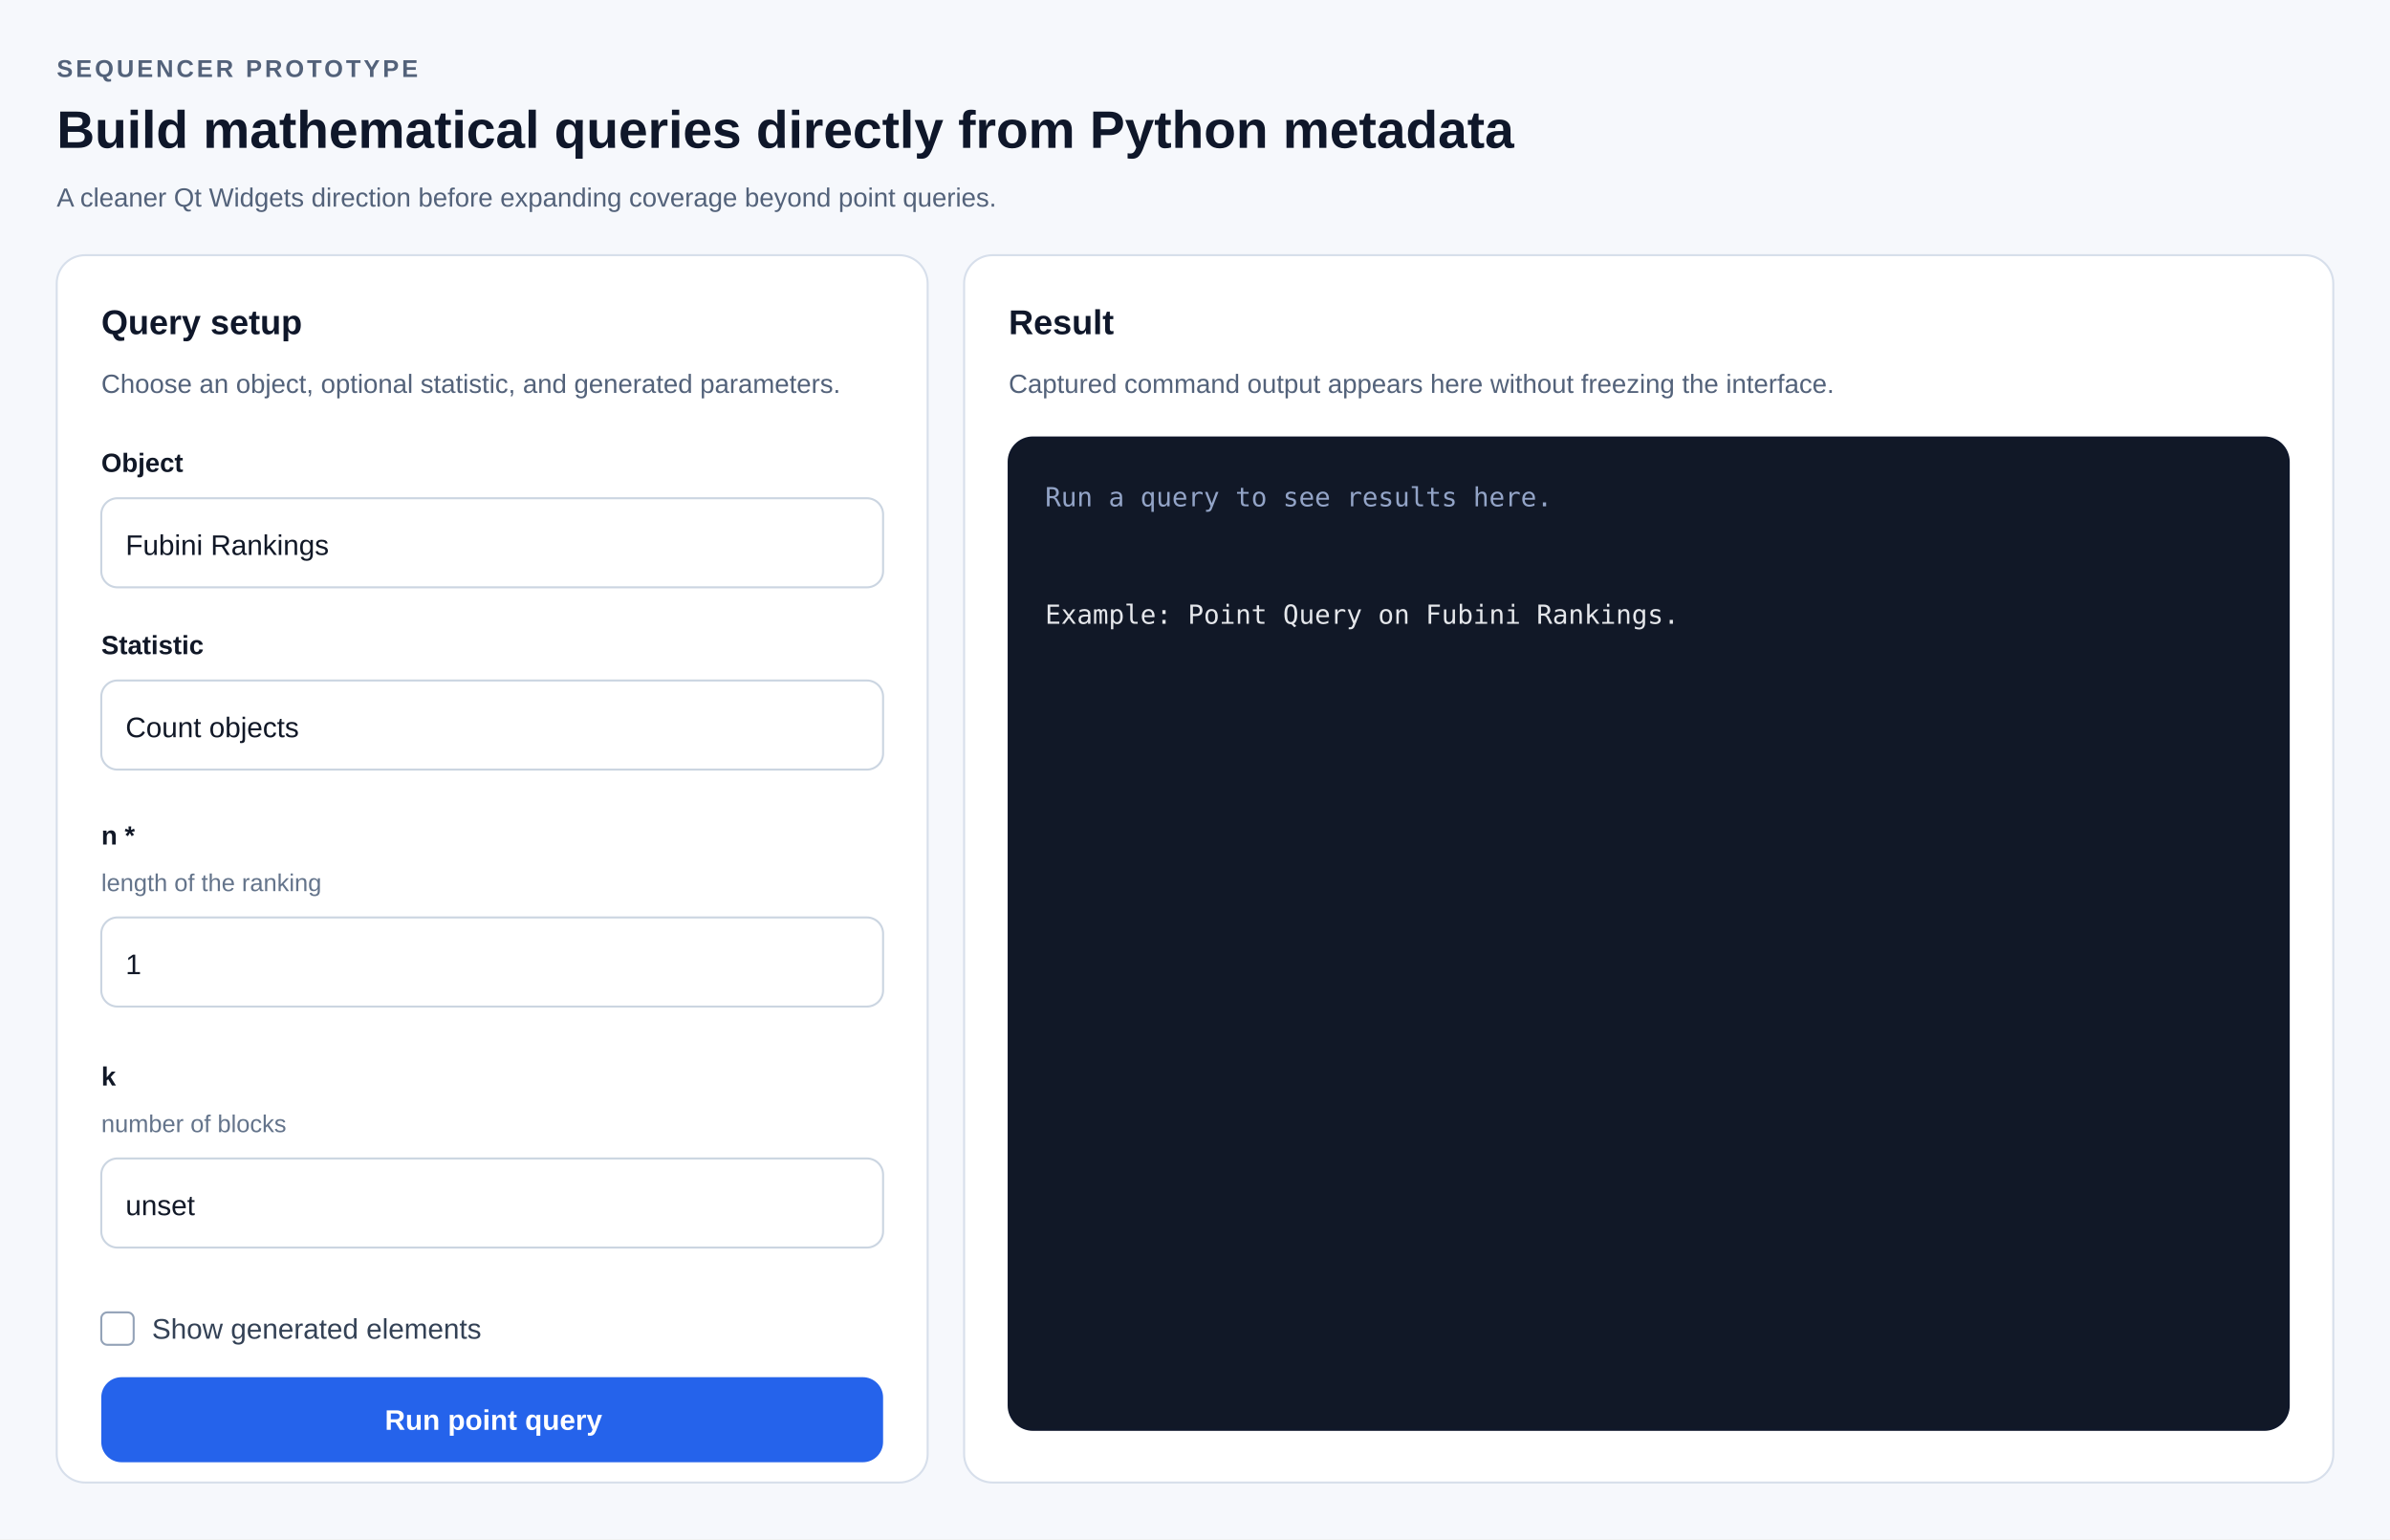
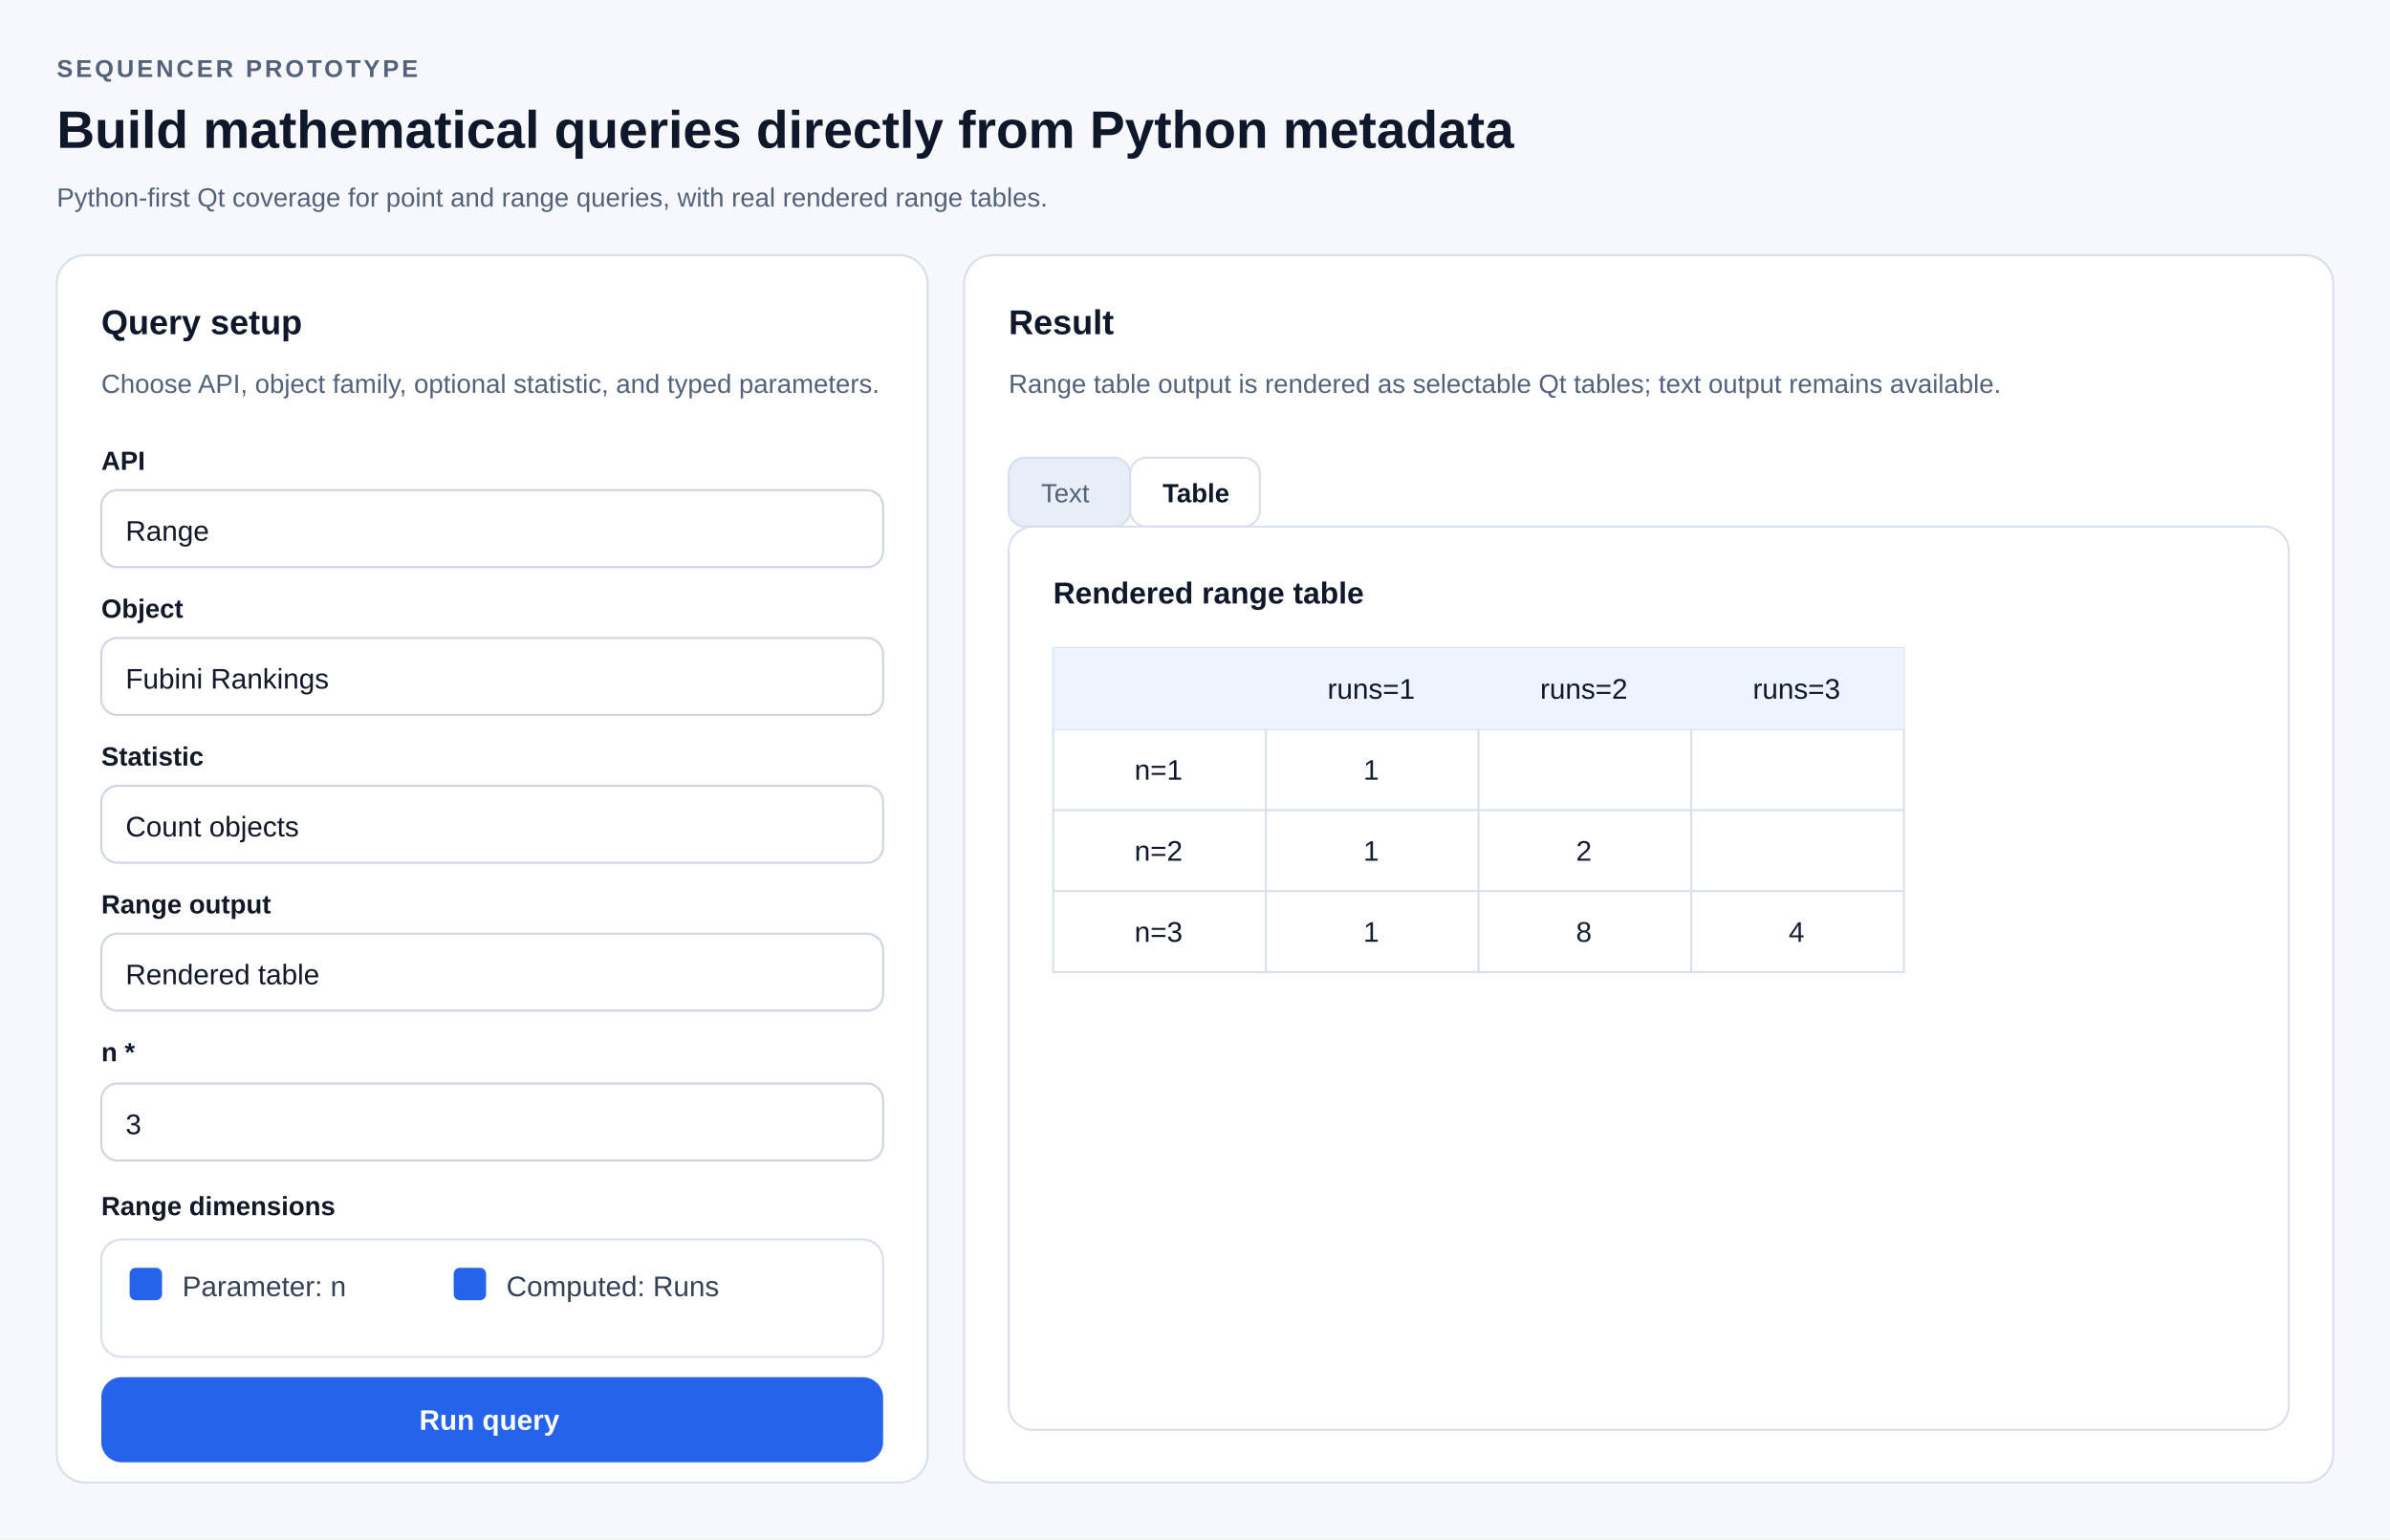
<svg xmlns="http://www.w3.org/2000/svg" width="1180" height="760" viewBox="0 0 1180 760">
  <rect width="100%" height="100%" fill="#f6f8fc" />
  <text x="28" y="38" fill="#53627a" font-family="Arial" font-size="12" font-weight="700" letter-spacing="1.4">SEQUENCER PROTOTYPE</text>
  <text x="28" y="73" fill="#0f172a" font-family="Arial" font-size="26" font-weight="800">Build mathematical queries directly from Python metadata</text>
-   <text x="28" y="102" fill="#53627a" font-family="Arial" font-size="13">A cleaner Qt Widgets direction before expanding coverage beyond point queries.</text>
+   <text x="28" y="102" fill="#53627a" font-family="Arial" font-size="13">Python-first Qt coverage for point and range queries, with real rendered range tables.</text>
  <rect x="28" y="126" width="430" height="606" rx="14" fill="#ffffff" stroke="#d7dfeb" />
  <rect x="476" y="126" width="676" height="606" rx="14" fill="#ffffff" stroke="#d7dfeb" />
  <text x="50" y="165" fill="#0f172a" font-family="Arial" font-size="17" font-weight="750">Query setup</text>
-   <text x="50" y="194" fill="#53627a" font-family="Arial" font-size="13">Choose an object, optional statistic, and generated parameters.</text>
-   <text x="50" y="233" fill="#111827" font-family="Arial" font-size="13" font-weight="750">Object</text>
-   <rect x="50" y="246" width="386" height="44" rx="8" fill="#fff" stroke="#cbd5e1" />
-   <text x="62" y="274" fill="#111827" font-family="Arial" font-size="14">Fubini Rankings</text>
-   <text x="50" y="323" fill="#111827" font-family="Arial" font-size="13" font-weight="750">Statistic</text>
-   <rect x="50" y="336" width="386" height="44" rx="8" fill="#fff" stroke="#cbd5e1" />
-   <text x="62" y="364" fill="#111827" font-family="Arial" font-size="14">Count objects</text>
-   <text x="50" y="417" fill="#111827" font-family="Arial" font-size="13" font-weight="750">n *</text>
-   <text x="50" y="440" fill="#64748b" font-family="Arial" font-size="12">length of the ranking</text>
-   <rect x="50" y="453" width="386" height="44" rx="8" fill="#fff" stroke="#cbd5e1" />
-   <text x="62" y="481" fill="#111827" font-family="Arial" font-size="14">1</text>
-   <text x="50" y="536" fill="#111827" font-family="Arial" font-size="13" font-weight="750">k</text>
-   <text x="50" y="559" fill="#64748b" font-family="Arial" font-size="12">number of blocks</text>
-   <rect x="50" y="572" width="386" height="44" rx="8" fill="#fff" stroke="#cbd5e1" />
-   <text x="62" y="600" fill="#111827" font-family="Arial" font-size="14">unset</text>
-   <rect x="50" y="648" width="16" height="16" rx="3" fill="#fff" stroke="#94a3b8" />
-   <text x="75" y="661" fill="#334155" font-family="Arial" font-size="14">Show generated elements</text>
+   <text x="50" y="194" fill="#53627a" font-family="Arial" font-size="13">Choose API, object family, optional statistic, and typed parameters.</text>
+   <text x="50" y="232" fill="#111827" font-family="Arial" font-size="13" font-weight="750">API</text>
+   <rect x="50" y="242" width="386" height="38" rx="8" fill="#fff" stroke="#cbd5e1" />
+   <text x="62" y="267" fill="#111827" font-family="Arial" font-size="14">Range</text>
+   <text x="50" y="305" fill="#111827" font-family="Arial" font-size="13" font-weight="750">Object</text>
+   <rect x="50" y="315" width="386" height="38" rx="8" fill="#fff" stroke="#cbd5e1" />
+   <text x="62" y="340" fill="#111827" font-family="Arial" font-size="14">Fubini Rankings</text>
+   <text x="50" y="378" fill="#111827" font-family="Arial" font-size="13" font-weight="750">Statistic</text>
+   <rect x="50" y="388" width="386" height="38" rx="8" fill="#fff" stroke="#cbd5e1" />
+   <text x="62" y="413" fill="#111827" font-family="Arial" font-size="14">Count objects</text>
+   <text x="50" y="451" fill="#111827" font-family="Arial" font-size="13" font-weight="750">Range output</text>
+   <rect x="50" y="461" width="386" height="38" rx="8" fill="#fff" stroke="#cbd5e1" />
+   <text x="62" y="486" fill="#111827" font-family="Arial" font-size="14">Rendered table</text>
+   <text x="50" y="524" fill="#111827" font-family="Arial" font-size="13" font-weight="750">n *</text>
+   <rect x="50" y="535" width="386" height="38" rx="8" fill="#fff" stroke="#cbd5e1" />
+   <text x="62" y="560" fill="#111827" font-family="Arial" font-size="14">3</text>
+   <text x="50" y="600" fill="#111827" font-family="Arial" font-size="13" font-weight="750">Range dimensions</text>
+   <rect x="50" y="612" width="386" height="58" rx="10" fill="#fff" stroke="#d7dfeb" />
+   <rect x="64" y="626" width="16" height="16" rx="3" fill="#2563eb" />
+   <text x="90" y="640" fill="#334155" font-family="Arial" font-size="14">Parameter: n</text>
+   <rect x="224" y="626" width="16" height="16" rx="3" fill="#2563eb" />
+   <text x="250" y="640" fill="#334155" font-family="Arial" font-size="14">Computed: Runs</text>
  <rect x="50" y="680" width="386" height="42" rx="10" fill="#2563eb" />
-   <text x="190" y="706" fill="#fff" font-family="Arial" font-size="14" font-weight="750">Run point query</text>
+   <text x="207" y="706" fill="#fff" font-family="Arial" font-size="14" font-weight="750">Run query</text>
  <text x="498" y="165" fill="#0f172a" font-family="Arial" font-size="17" font-weight="750">Result</text>
-   <text x="498" y="194" fill="#53627a" font-family="Arial" font-size="13">Captured command output appears here without freezing the interface.</text>
-   <rect x="498" y="216" width="632" height="490" rx="12" fill="#111827" stroke="#0f172a" />
-   <text x="516" y="250" fill="#93a4c7" font-family="Menlo, Consolas, monospace" font-size="13">Run a query to see results here.</text>
-   <text x="516" y="308" fill="#e5e7eb" font-family="Menlo, Consolas, monospace" font-size="13">Example: Point Query on Fubini Rankings.</text>
+   <text x="498" y="194" fill="#53627a" font-family="Arial" font-size="13">Range table output is rendered as selectable Qt tables; text output remains available.</text>
+   <rect x="498" y="226" width="60" height="34" rx="8" fill="#e8eef7" stroke="#d7dfeb" />
+   <text x="514" y="248" fill="#53627a" font-family="Arial" font-size="13">Text</text>
+   <rect x="558" y="226" width="64" height="34" rx="8" fill="#fff" stroke="#d7dfeb" />
+   <text x="574" y="248" fill="#0f172a" font-family="Arial" font-size="13" font-weight="700">Table</text>
+   <rect x="498" y="260" width="632" height="446" rx="12" fill="#fff" stroke="#d7dfeb" />
+   <text x="520" y="298" fill="#0f172a" font-family="Arial" font-size="15" font-weight="750">Rendered range table</text>
+   <g font-family="Arial" font-size="14" text-anchor="middle">
+     <rect x="520" y="320" width="420" height="160" fill="#fff" stroke="#d7dfeb" />
+     <path d="M520 360H940M520 400H940M520 440H940M625 320V480M730 320V480M835 320V480" stroke="#d7dfeb" />
+     <rect x="520" y="320" width="420" height="40" fill="#eef4ff" />
+     <text x="677" y="345" fill="#0f172a">runs=1</text>
+     <text x="782" y="345" fill="#0f172a">runs=2</text>
+     <text x="887" y="345" fill="#0f172a">runs=3</text>
+     <text x="572" y="385" fill="#0f172a">n=1</text>
+     <text x="677" y="385" fill="#172033">1</text>
+     <text x="572" y="425" fill="#0f172a">n=2</text>
+     <text x="677" y="425" fill="#172033">1</text>
+     <text x="782" y="425" fill="#172033">2</text>
+     <text x="572" y="465" fill="#0f172a">n=3</text>
+     <text x="677" y="465" fill="#172033">1</text>
+     <text x="782" y="465" fill="#172033">8</text>
+     <text x="887" y="465" fill="#172033">4</text>
+   </g>
</svg>
